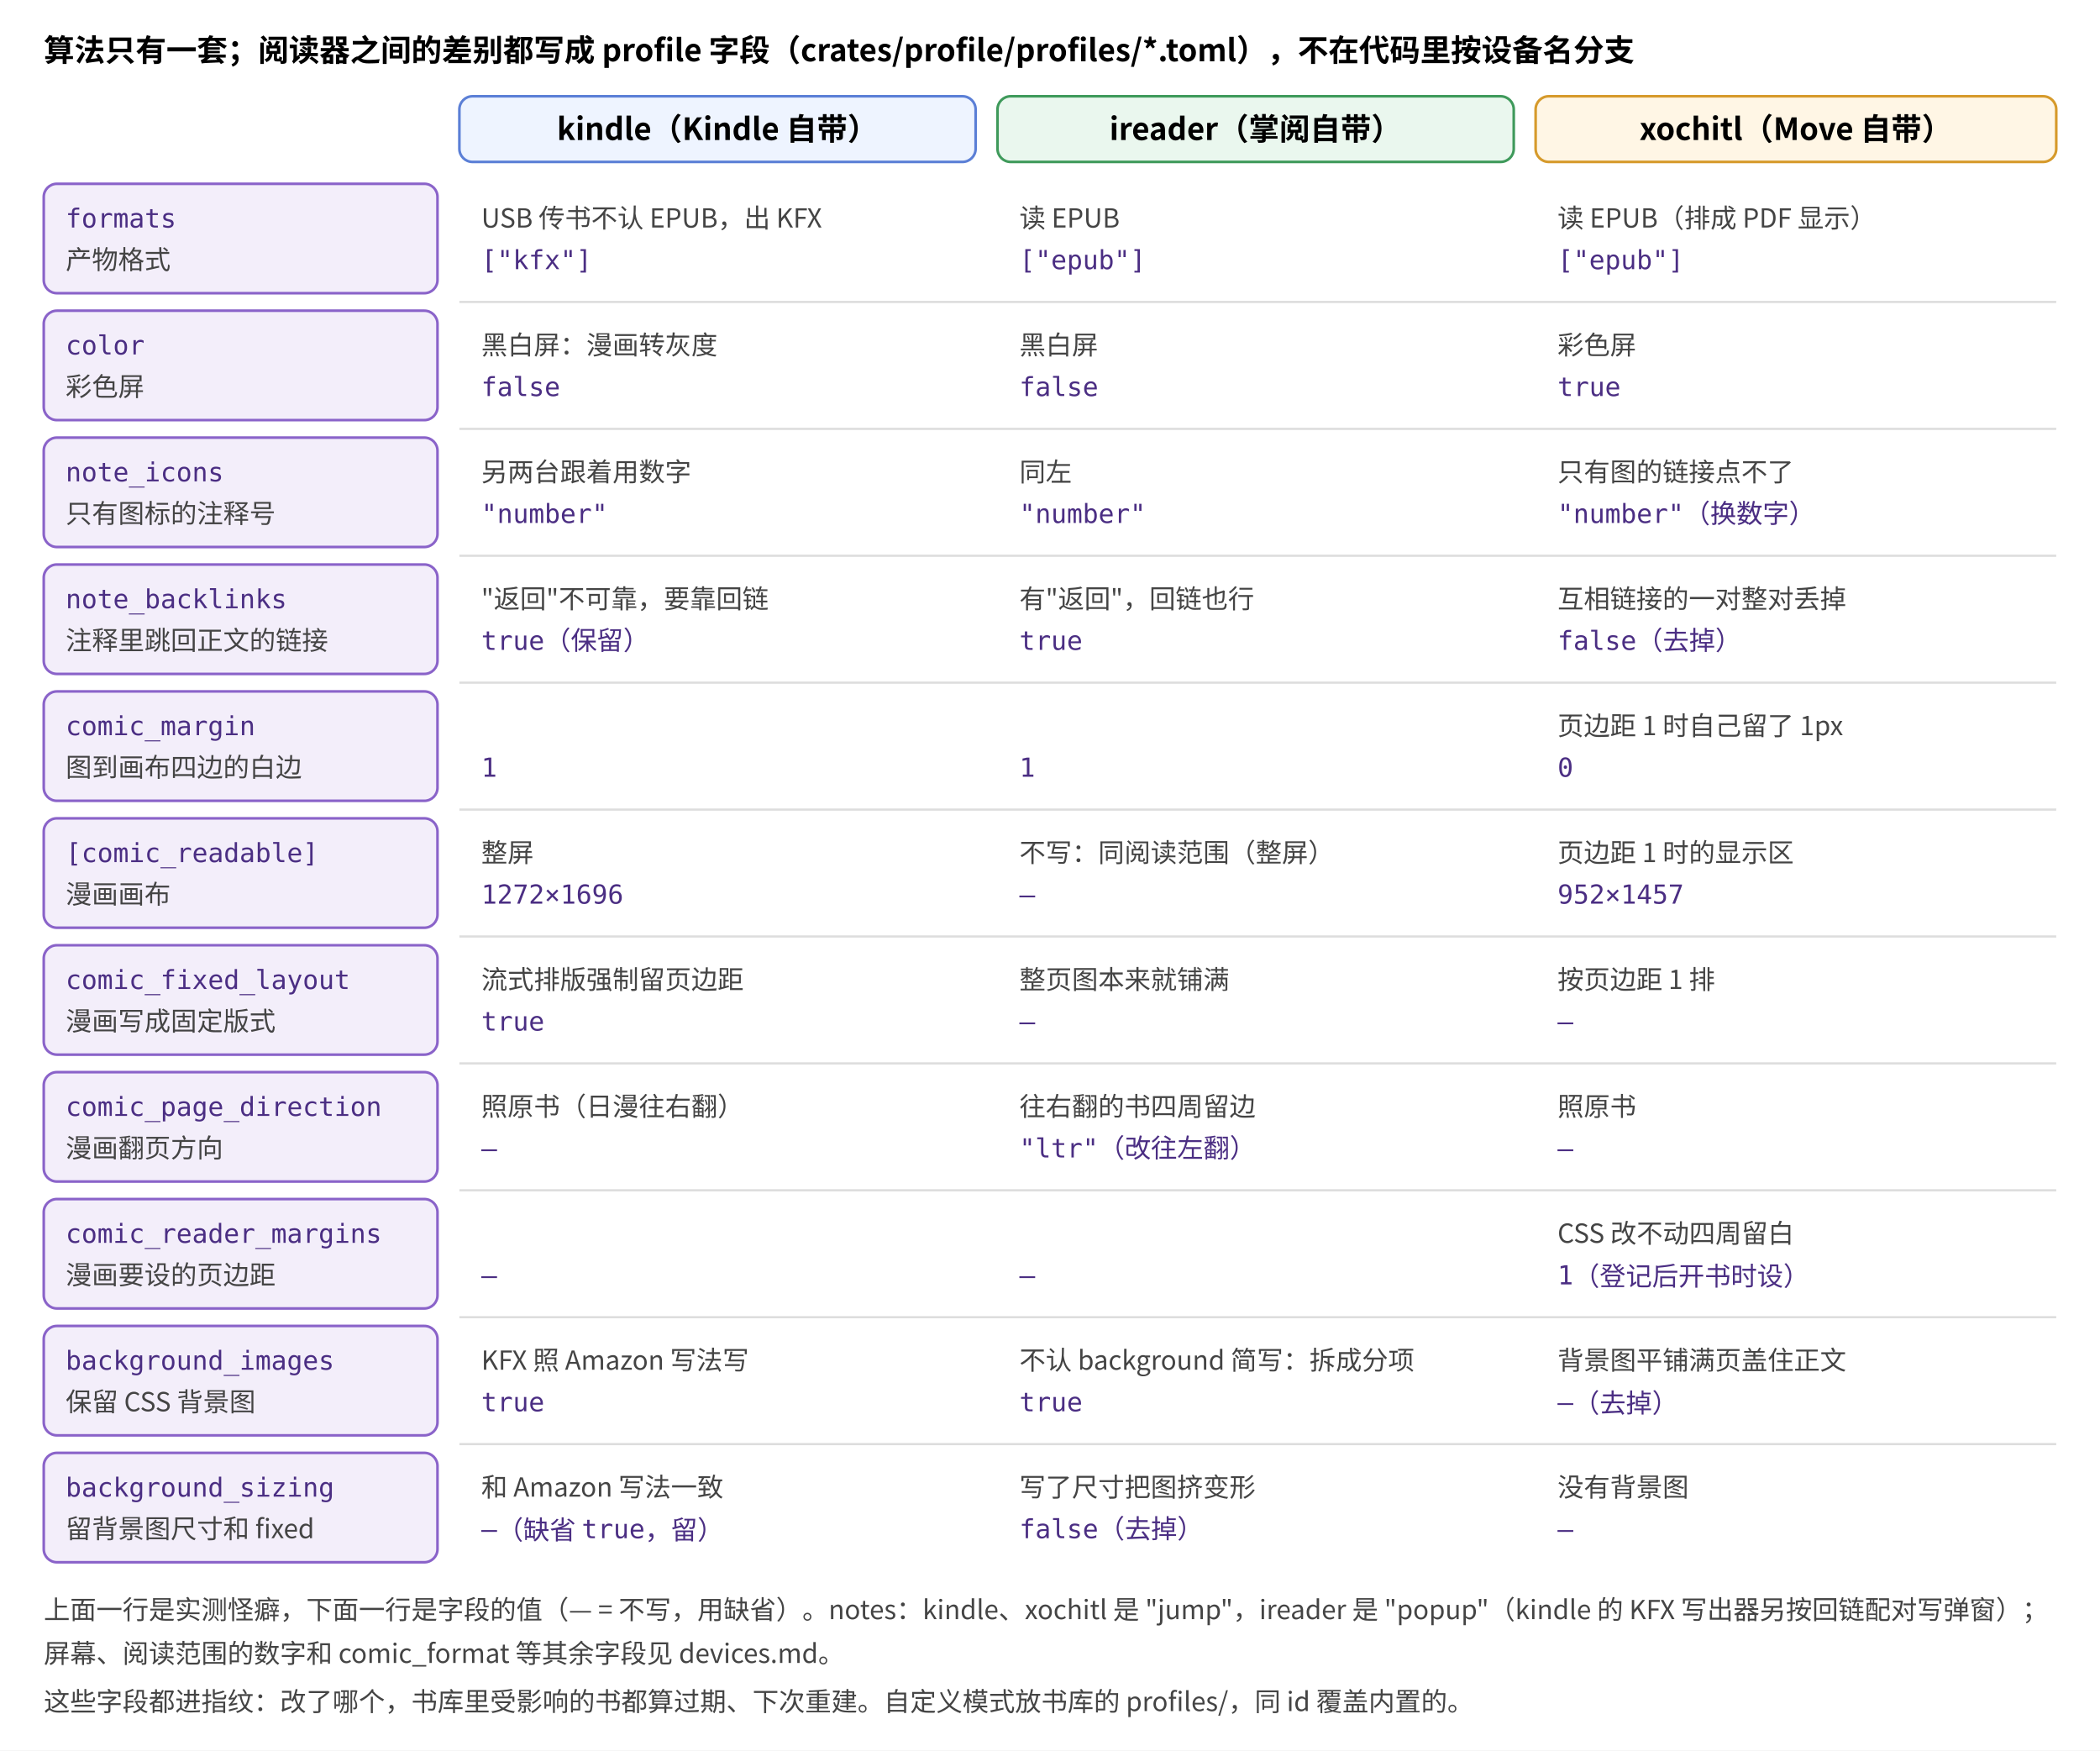
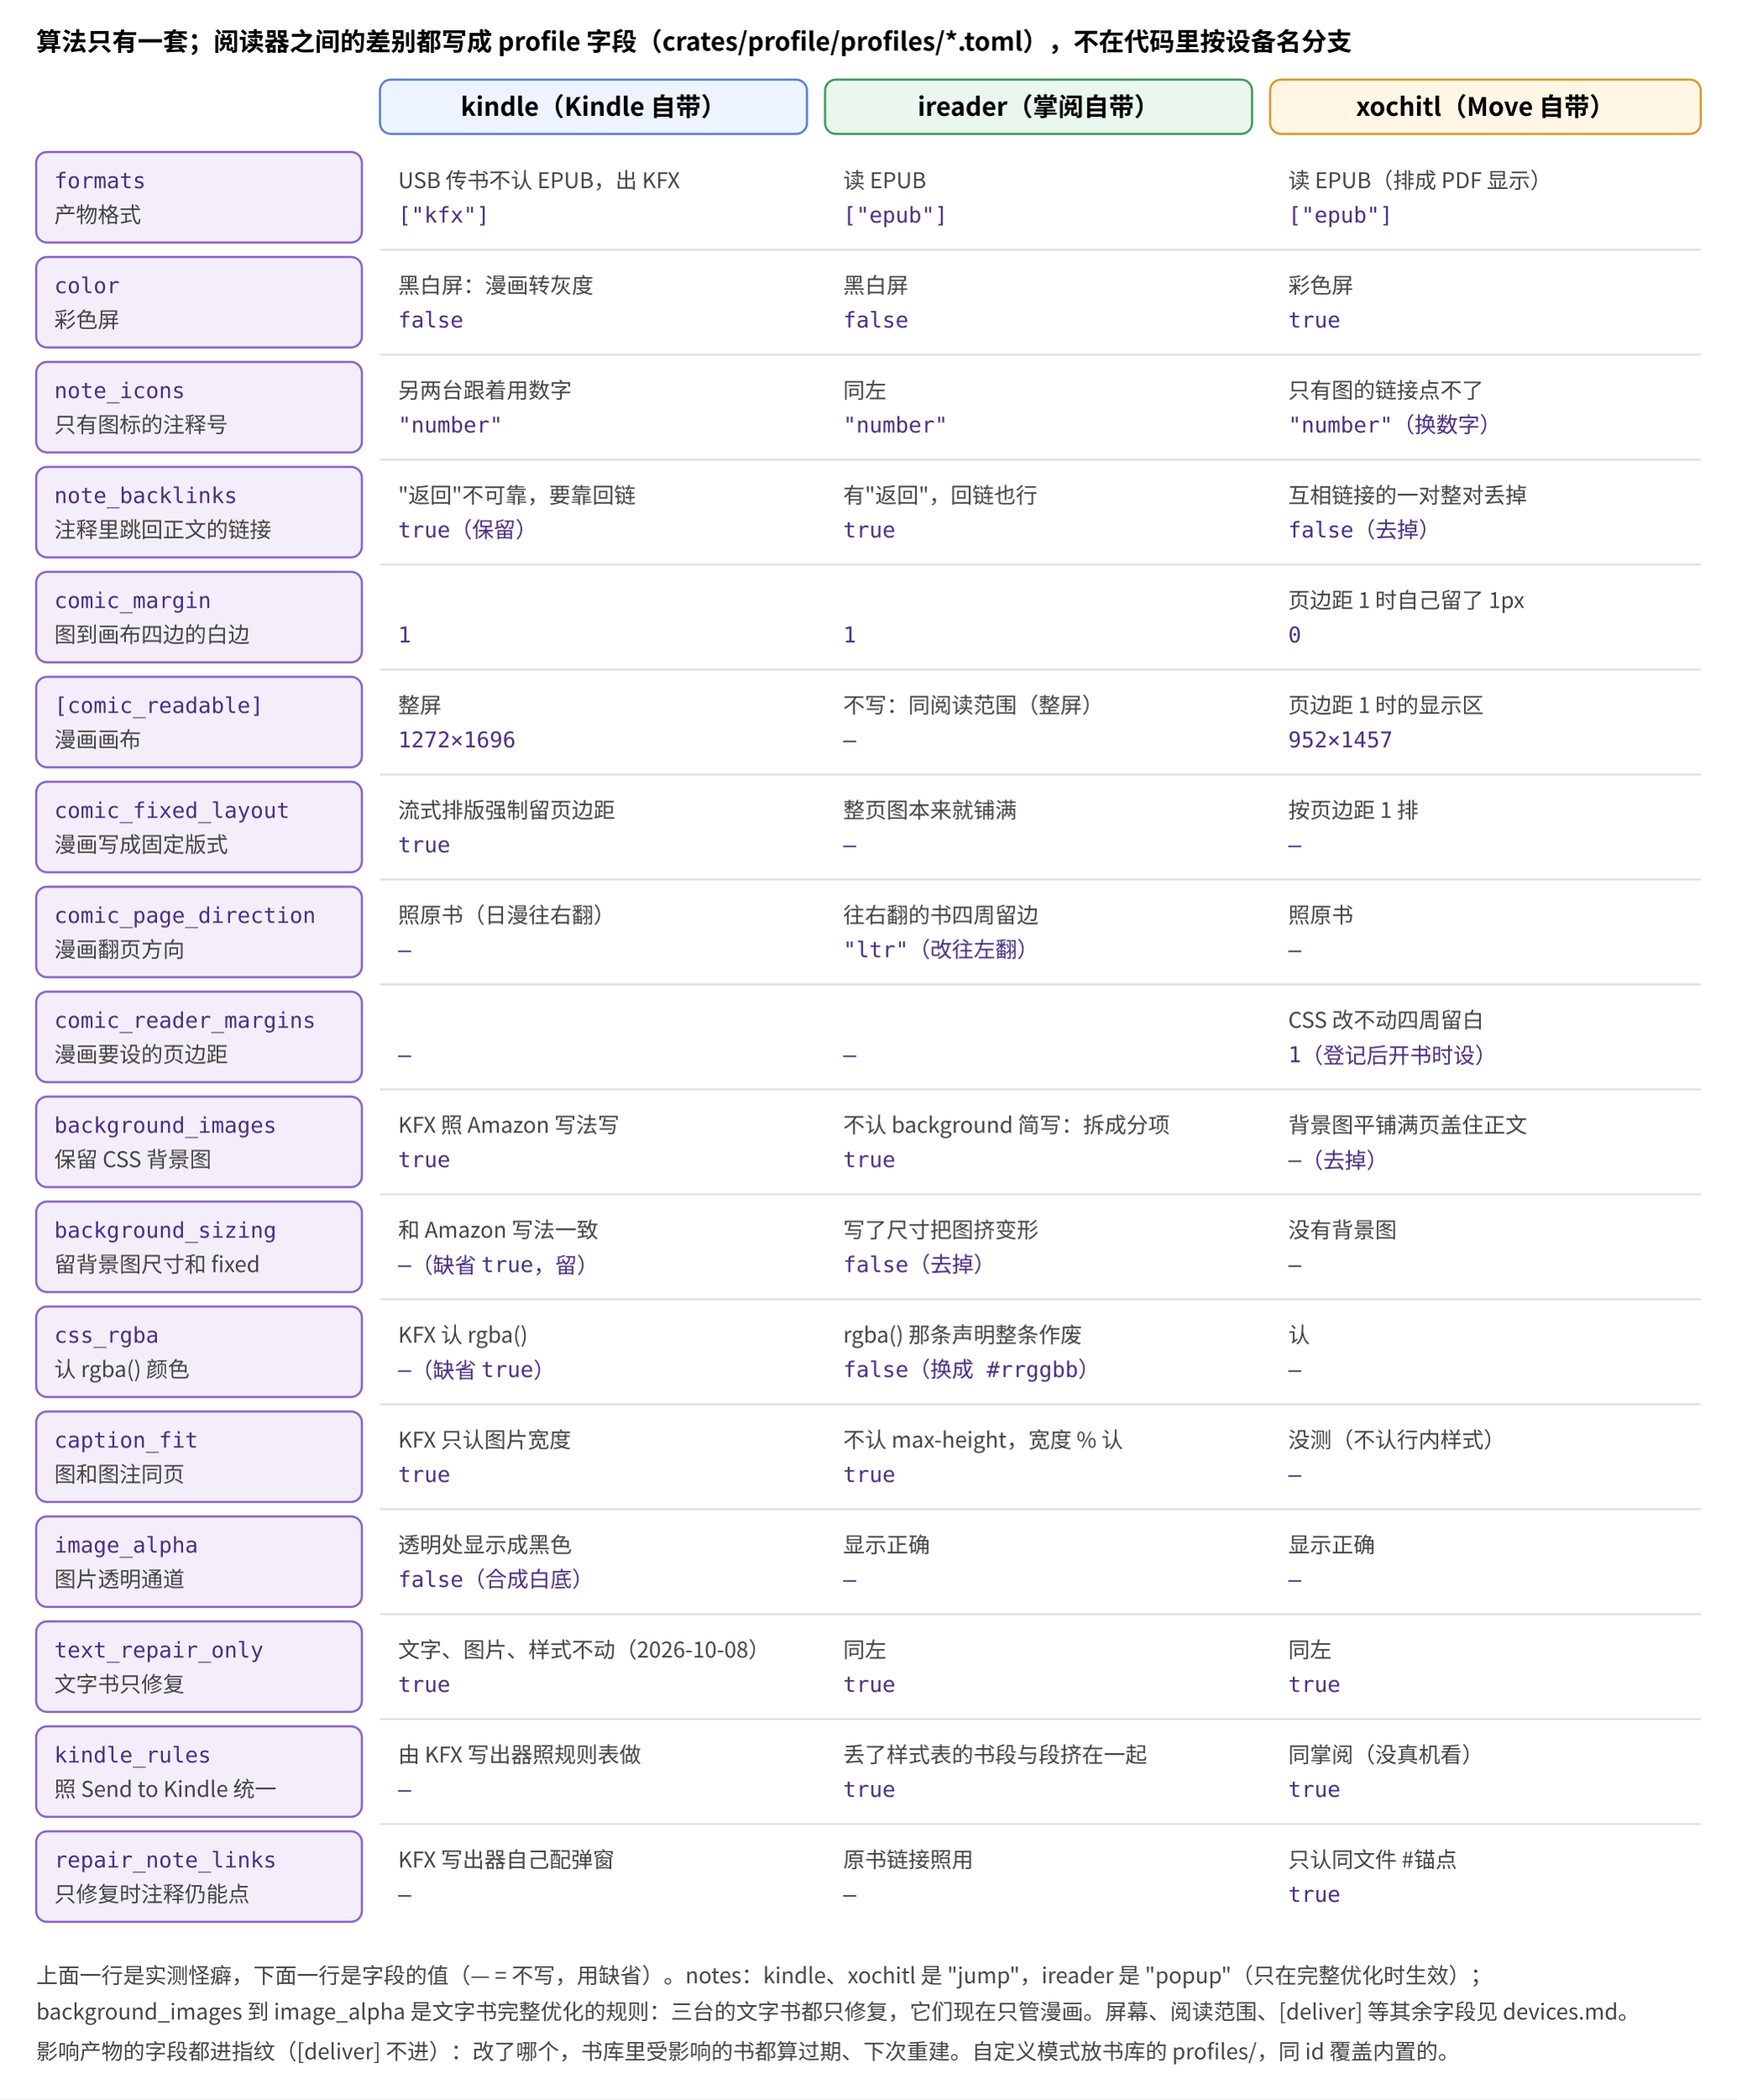
- <svg xmlns="http://www.w3.org/2000/svg" viewBox="0 0 960 800" font-family="'Noto Sans CJK SC','PingFang SC','Microsoft YaHei',sans-serif" font-size="13">
+ <svg xmlns="http://www.w3.org/2000/svg" viewBox="0 0 960 1160" font-family="'Noto Sans CJK SC','PingFang SC','Microsoft YaHei',sans-serif" font-size="13">
  <style>
    .hd{font-weight:bold;font-size:14px}
    .s{font-size:12px;fill:#444}
    .k{fill:#eef4ff;stroke:#5b7fd6}
    .i{fill:#eaf7ee;stroke:#3f9a5b}
    .x{fill:#fff6e5;stroke:#d69a2b}
    .f{fill:#f3eefa;stroke:#8a63c9}
    .c{stroke-width:1.2}
    .code{font-family:monospace;font-size:12px;fill:#4b2e83}
  </style>
-   <rect width="960" height="800" fill="#ffffff" />
+   <rect width="960" height="1160" fill="#ffffff" />
  <text x="20" y="28" class="hd">算法只有一套；阅读器之间的差别都写成 profile 字段（crates/profile/profiles/*.toml），不在代码里按设备名分支</text>
  <rect class="c k" x="210" y="44" width="236" height="30" rx="6" />
  <text x="328" y="64" text-anchor="middle" class="hd">kindle（Kindle 自带）</text>
  <rect class="c i" x="456" y="44" width="236" height="30" rx="6" />
  <text x="574" y="64" text-anchor="middle" class="hd">ireader（掌阅自带）</text>
  <rect class="c x" x="702" y="44" width="238" height="30" rx="6" />
  <text x="821" y="64" text-anchor="middle" class="hd">xochitl（Move 自带）</text>
  <g>
    <rect class="c f" x="20" y="84" width="180" height="50" rx="6" />
    <text x="30" y="104" class="code">formats</text>
    <text x="30" y="123" class="s">产物格式</text>
    <text x="220" y="104" class="s">USB 传书不认 EPUB，出 KFX</text>
    <text x="220" y="123" class="code">["kfx"]</text>
    <text x="466" y="104" class="s">读 EPUB</text>
    <text x="466" y="123" class="code">["epub"]</text>
    <text x="712" y="104" class="s">读 EPUB（排成 PDF 显示）</text>
    <text x="712" y="123" class="code">["epub"]</text>
    <line x1="210" y1="138" x2="940" y2="138" stroke="#ddd" />
  </g>
  <g>
    <rect class="c f" x="20" y="142" width="180" height="50" rx="6" />
    <text x="30" y="162" class="code">color</text>
    <text x="30" y="181" class="s">彩色屏</text>
    <text x="220" y="162" class="s">黑白屏：漫画转灰度</text>
    <text x="220" y="181" class="code">false</text>
    <text x="466" y="162" class="s">黑白屏</text>
    <text x="466" y="181" class="code">false</text>
    <text x="712" y="162" class="s">彩色屏</text>
    <text x="712" y="181" class="code">true</text>
    <line x1="210" y1="196" x2="940" y2="196" stroke="#ddd" />
  </g>
  <g>
    <rect class="c f" x="20" y="200" width="180" height="50" rx="6" />
    <text x="30" y="220" class="code">note_icons</text>
    <text x="30" y="239" class="s">只有图标的注释号</text>
    <text x="220" y="220" class="s">另两台跟着用数字</text>
    <text x="220" y="239" class="code">"number"</text>
    <text x="466" y="220" class="s">同左</text>
    <text x="466" y="239" class="code">"number"</text>
    <text x="712" y="220" class="s">只有图的链接点不了</text>
    <text x="712" y="239" class="code">"number"（换数字）</text>
    <line x1="210" y1="254" x2="940" y2="254" stroke="#ddd" />
  </g>
  <g>
    <rect class="c f" x="20" y="258" width="180" height="50" rx="6" />
    <text x="30" y="278" class="code">note_backlinks</text>
    <text x="30" y="297" class="s">注释里跳回正文的链接</text>
    <text x="220" y="278" class="s">"返回"不可靠，要靠回链</text>
    <text x="220" y="297" class="code">true（保留）</text>
    <text x="466" y="278" class="s">有"返回"，回链也行</text>
    <text x="466" y="297" class="code">true</text>
    <text x="712" y="278" class="s">互相链接的一对整对丢掉</text>
    <text x="712" y="297" class="code">false（去掉）</text>
    <line x1="210" y1="312" x2="940" y2="312" stroke="#ddd" />
  </g>
  <g>
    <rect class="c f" x="20" y="316" width="180" height="50" rx="6" />
    <text x="30" y="336" class="code">comic_margin</text>
    <text x="30" y="355" class="s">图到画布四边的白边</text>
    <text x="220" y="355" class="code">1</text>
    <text x="466" y="355" class="code">1</text>
    <text x="712" y="336" class="s">页边距 1 时自己留了 1px</text>
    <text x="712" y="355" class="code">0</text>
    <line x1="210" y1="370" x2="940" y2="370" stroke="#ddd" />
  </g>
  <g>
    <rect class="c f" x="20" y="374" width="180" height="50" rx="6" />
    <text x="30" y="394" class="code">[comic_readable]</text>
    <text x="30" y="413" class="s">漫画画布</text>
    <text x="220" y="394" class="s">整屏</text>
    <text x="220" y="413" class="code">1272×1696</text>
    <text x="466" y="394" class="s">不写：同阅读范围（整屏）</text>
    <text x="466" y="413" class="code">—</text>
    <text x="712" y="394" class="s">页边距 1 时的显示区</text>
    <text x="712" y="413" class="code">952×1457</text>
    <line x1="210" y1="428" x2="940" y2="428" stroke="#ddd" />
  </g>
  <g>
    <rect class="c f" x="20" y="432" width="180" height="50" rx="6" />
    <text x="30" y="452" class="code">comic_fixed_layout</text>
    <text x="30" y="471" class="s">漫画写成固定版式</text>
    <text x="220" y="452" class="s">流式排版强制留页边距</text>
    <text x="220" y="471" class="code">true</text>
    <text x="466" y="452" class="s">整页图本来就铺满</text>
    <text x="466" y="471" class="code">—</text>
    <text x="712" y="452" class="s">按页边距 1 排</text>
    <text x="712" y="471" class="code">—</text>
    <line x1="210" y1="486" x2="940" y2="486" stroke="#ddd" />
  </g>
  <g>
    <rect class="c f" x="20" y="490" width="180" height="50" rx="6" />
    <text x="30" y="510" class="code">comic_page_direction</text>
    <text x="30" y="529" class="s">漫画翻页方向</text>
    <text x="220" y="510" class="s">照原书（日漫往右翻）</text>
    <text x="220" y="529" class="code">—</text>
    <text x="466" y="510" class="s">往右翻的书四周留边</text>
    <text x="466" y="529" class="code">"ltr"（改往左翻）</text>
    <text x="712" y="510" class="s">照原书</text>
    <text x="712" y="529" class="code">—</text>
    <line x1="210" y1="544" x2="940" y2="544" stroke="#ddd" />
  </g>
  <g>
    <rect class="c f" x="20" y="548" width="180" height="50" rx="6" />
    <text x="30" y="568" class="code">comic_reader_margins</text>
    <text x="30" y="587" class="s">漫画要设的页边距</text>
    <text x="220" y="587" class="code">—</text>
    <text x="466" y="587" class="code">—</text>
    <text x="712" y="568" class="s">CSS 改不动四周留白</text>
    <text x="712" y="587" class="code">1（登记后开书时设）</text>
    <line x1="210" y1="602" x2="940" y2="602" stroke="#ddd" />
  </g>
  <g>
    <rect class="c f" x="20" y="606" width="180" height="50" rx="6" />
    <text x="30" y="626" class="code">background_images</text>
    <text x="30" y="645" class="s">保留 CSS 背景图</text>
    <text x="220" y="626" class="s">KFX 照 Amazon 写法写</text>
    <text x="220" y="645" class="code">true</text>
    <text x="466" y="626" class="s">不认 background 简写：拆成分项</text>
    <text x="466" y="645" class="code">true</text>
    <text x="712" y="626" class="s">背景图平铺满页盖住正文</text>
    <text x="712" y="645" class="code">—（去掉）</text>
    <line x1="210" y1="660" x2="940" y2="660" stroke="#ddd" />
  </g>
  <g>
    <rect class="c f" x="20" y="664" width="180" height="50" rx="6" />
    <text x="30" y="684" class="code">background_sizing</text>
    <text x="30" y="703" class="s">留背景图尺寸和 fixed</text>
    <text x="220" y="684" class="s">和 Amazon 写法一致</text>
    <text x="220" y="703" class="code">—（缺省 true，留）</text>
    <text x="466" y="684" class="s">写了尺寸把图挤变形</text>
    <text x="466" y="703" class="code">false（去掉）</text>
    <text x="712" y="684" class="s">没有背景图</text>
    <text x="712" y="703" class="code">—</text>
  </g>
-   <text x="20" y="740" class="s">上面一行是实测怪癖，下面一行是字段的值（— = 不写，用缺省）。notes：kindle、xochitl 是 "jump"，ireader 是 "popup"（kindle 的 KFX 写出器另按回链配对写弹窗）；</text>
-   <text x="20" y="760" class="s">屏幕、阅读范围的数字和 comic_format 等其余字段见 devices.md。</text>
-   <text x="20" y="782" class="s">这些字段都进指纹：改了哪个，书库里受影响的书都算过期、下次重建。自定义模式放书库的 profiles/，同 id 覆盖内置的。</text>
+   <g>
+     <line x1="210" y1="718" x2="940" y2="718" stroke="#ddd" />
+     <rect class="c f" x="20" y="722" width="180" height="50" rx="6" />
+     <text x="30" y="742" class="code">css_rgba</text>
+     <text x="30" y="761" class="s">认 rgba() 颜色</text>
+     <text x="220" y="742" class="s">KFX 认 rgba()</text>
+     <text x="220" y="761" class="code">—（缺省 true）</text>
+     <text x="466" y="742" class="s">rgba() 那条声明整条作废</text>
+     <text x="466" y="761" class="code">false（换成 #rrggbb）</text>
+     <text x="712" y="742" class="s">认</text>
+     <text x="712" y="761" class="code">—</text>
+   </g>
+   <g>
+     <line x1="210" y1="776" x2="940" y2="776" stroke="#ddd" />
+     <rect class="c f" x="20" y="780" width="180" height="50" rx="6" />
+     <text x="30" y="800" class="code">caption_fit</text>
+     <text x="30" y="819" class="s">图和图注同页</text>
+     <text x="220" y="800" class="s">KFX 只认图片宽度</text>
+     <text x="220" y="819" class="code">true</text>
+     <text x="466" y="800" class="s">不认 max-height，宽度 % 认</text>
+     <text x="466" y="819" class="code">true</text>
+     <text x="712" y="800" class="s">没测（不认行内样式）</text>
+     <text x="712" y="819" class="code">—</text>
+   </g>
+   <g>
+     <line x1="210" y1="834" x2="940" y2="834" stroke="#ddd" />
+     <rect class="c f" x="20" y="838" width="180" height="50" rx="6" />
+     <text x="30" y="858" class="code">image_alpha</text>
+     <text x="30" y="877" class="s">图片透明通道</text>
+     <text x="220" y="858" class="s">透明处显示成黑色</text>
+     <text x="220" y="877" class="code">false（合成白底）</text>
+     <text x="466" y="858" class="s">显示正确</text>
+     <text x="466" y="877" class="code">—</text>
+     <text x="712" y="858" class="s">显示正确</text>
+     <text x="712" y="877" class="code">—</text>
+   </g>
+   <g>
+     <line x1="210" y1="892" x2="940" y2="892" stroke="#ddd" />
+     <rect class="c f" x="20" y="896" width="180" height="50" rx="6" />
+     <text x="30" y="916" class="code">text_repair_only</text>
+     <text x="30" y="935" class="s">文字书只修复</text>
+     <text x="220" y="916" class="s">文字、图片、样式不动（2026-10-08）</text>
+     <text x="220" y="935" class="code">true</text>
+     <text x="466" y="916" class="s">同左</text>
+     <text x="466" y="935" class="code">true</text>
+     <text x="712" y="916" class="s">同左</text>
+     <text x="712" y="935" class="code">true</text>
+   </g>
+   <g>
+     <line x1="210" y1="950" x2="940" y2="950" stroke="#ddd" />
+     <rect class="c f" x="20" y="954" width="180" height="50" rx="6" />
+     <text x="30" y="974" class="code">kindle_rules</text>
+     <text x="30" y="993" class="s">照 Send to Kindle 统一</text>
+     <text x="220" y="974" class="s">由 KFX 写出器照规则表做</text>
+     <text x="220" y="993" class="code">—</text>
+     <text x="466" y="974" class="s">丢了样式表的书段与段挤在一起</text>
+     <text x="466" y="993" class="code">true</text>
+     <text x="712" y="974" class="s">同掌阅（没真机看）</text>
+     <text x="712" y="993" class="code">true</text>
+   </g>
+   <g>
+     <line x1="210" y1="1008" x2="940" y2="1008" stroke="#ddd" />
+     <rect class="c f" x="20" y="1012" width="180" height="50" rx="6" />
+     <text x="30" y="1032" class="code">repair_note_links</text>
+     <text x="30" y="1051" class="s">只修复时注释仍能点</text>
+     <text x="220" y="1032" class="s">KFX 写出器自己配弹窗</text>
+     <text x="220" y="1051" class="code">—</text>
+     <text x="466" y="1032" class="s">原书链接照用</text>
+     <text x="466" y="1051" class="code">—</text>
+     <text x="712" y="1032" class="s">只认同文件 #锚点</text>
+     <text x="712" y="1051" class="code">true</text>
+   </g>
+   <text x="20" y="1096" class="s">上面一行是实测怪癖，下面一行是字段的值（— = 不写，用缺省）。notes：kindle、xochitl 是 "jump"，ireader 是 "popup"（只在完整优化时生效）；</text>
+   <text x="20" y="1116" class="s">background_images 到 image_alpha 是文字书完整优化的规则：三台的文字书都只修复，它们现在只管漫画。屏幕、阅读范围、[deliver] 等其余字段见 devices.md。</text>
+   <text x="20" y="1138" class="s">影响产物的字段都进指纹（[deliver] 不进）：改了哪个，书库里受影响的书都算过期、下次重建。自定义模式放书库的 profiles/，同 id 覆盖内置的。</text>
</svg>
